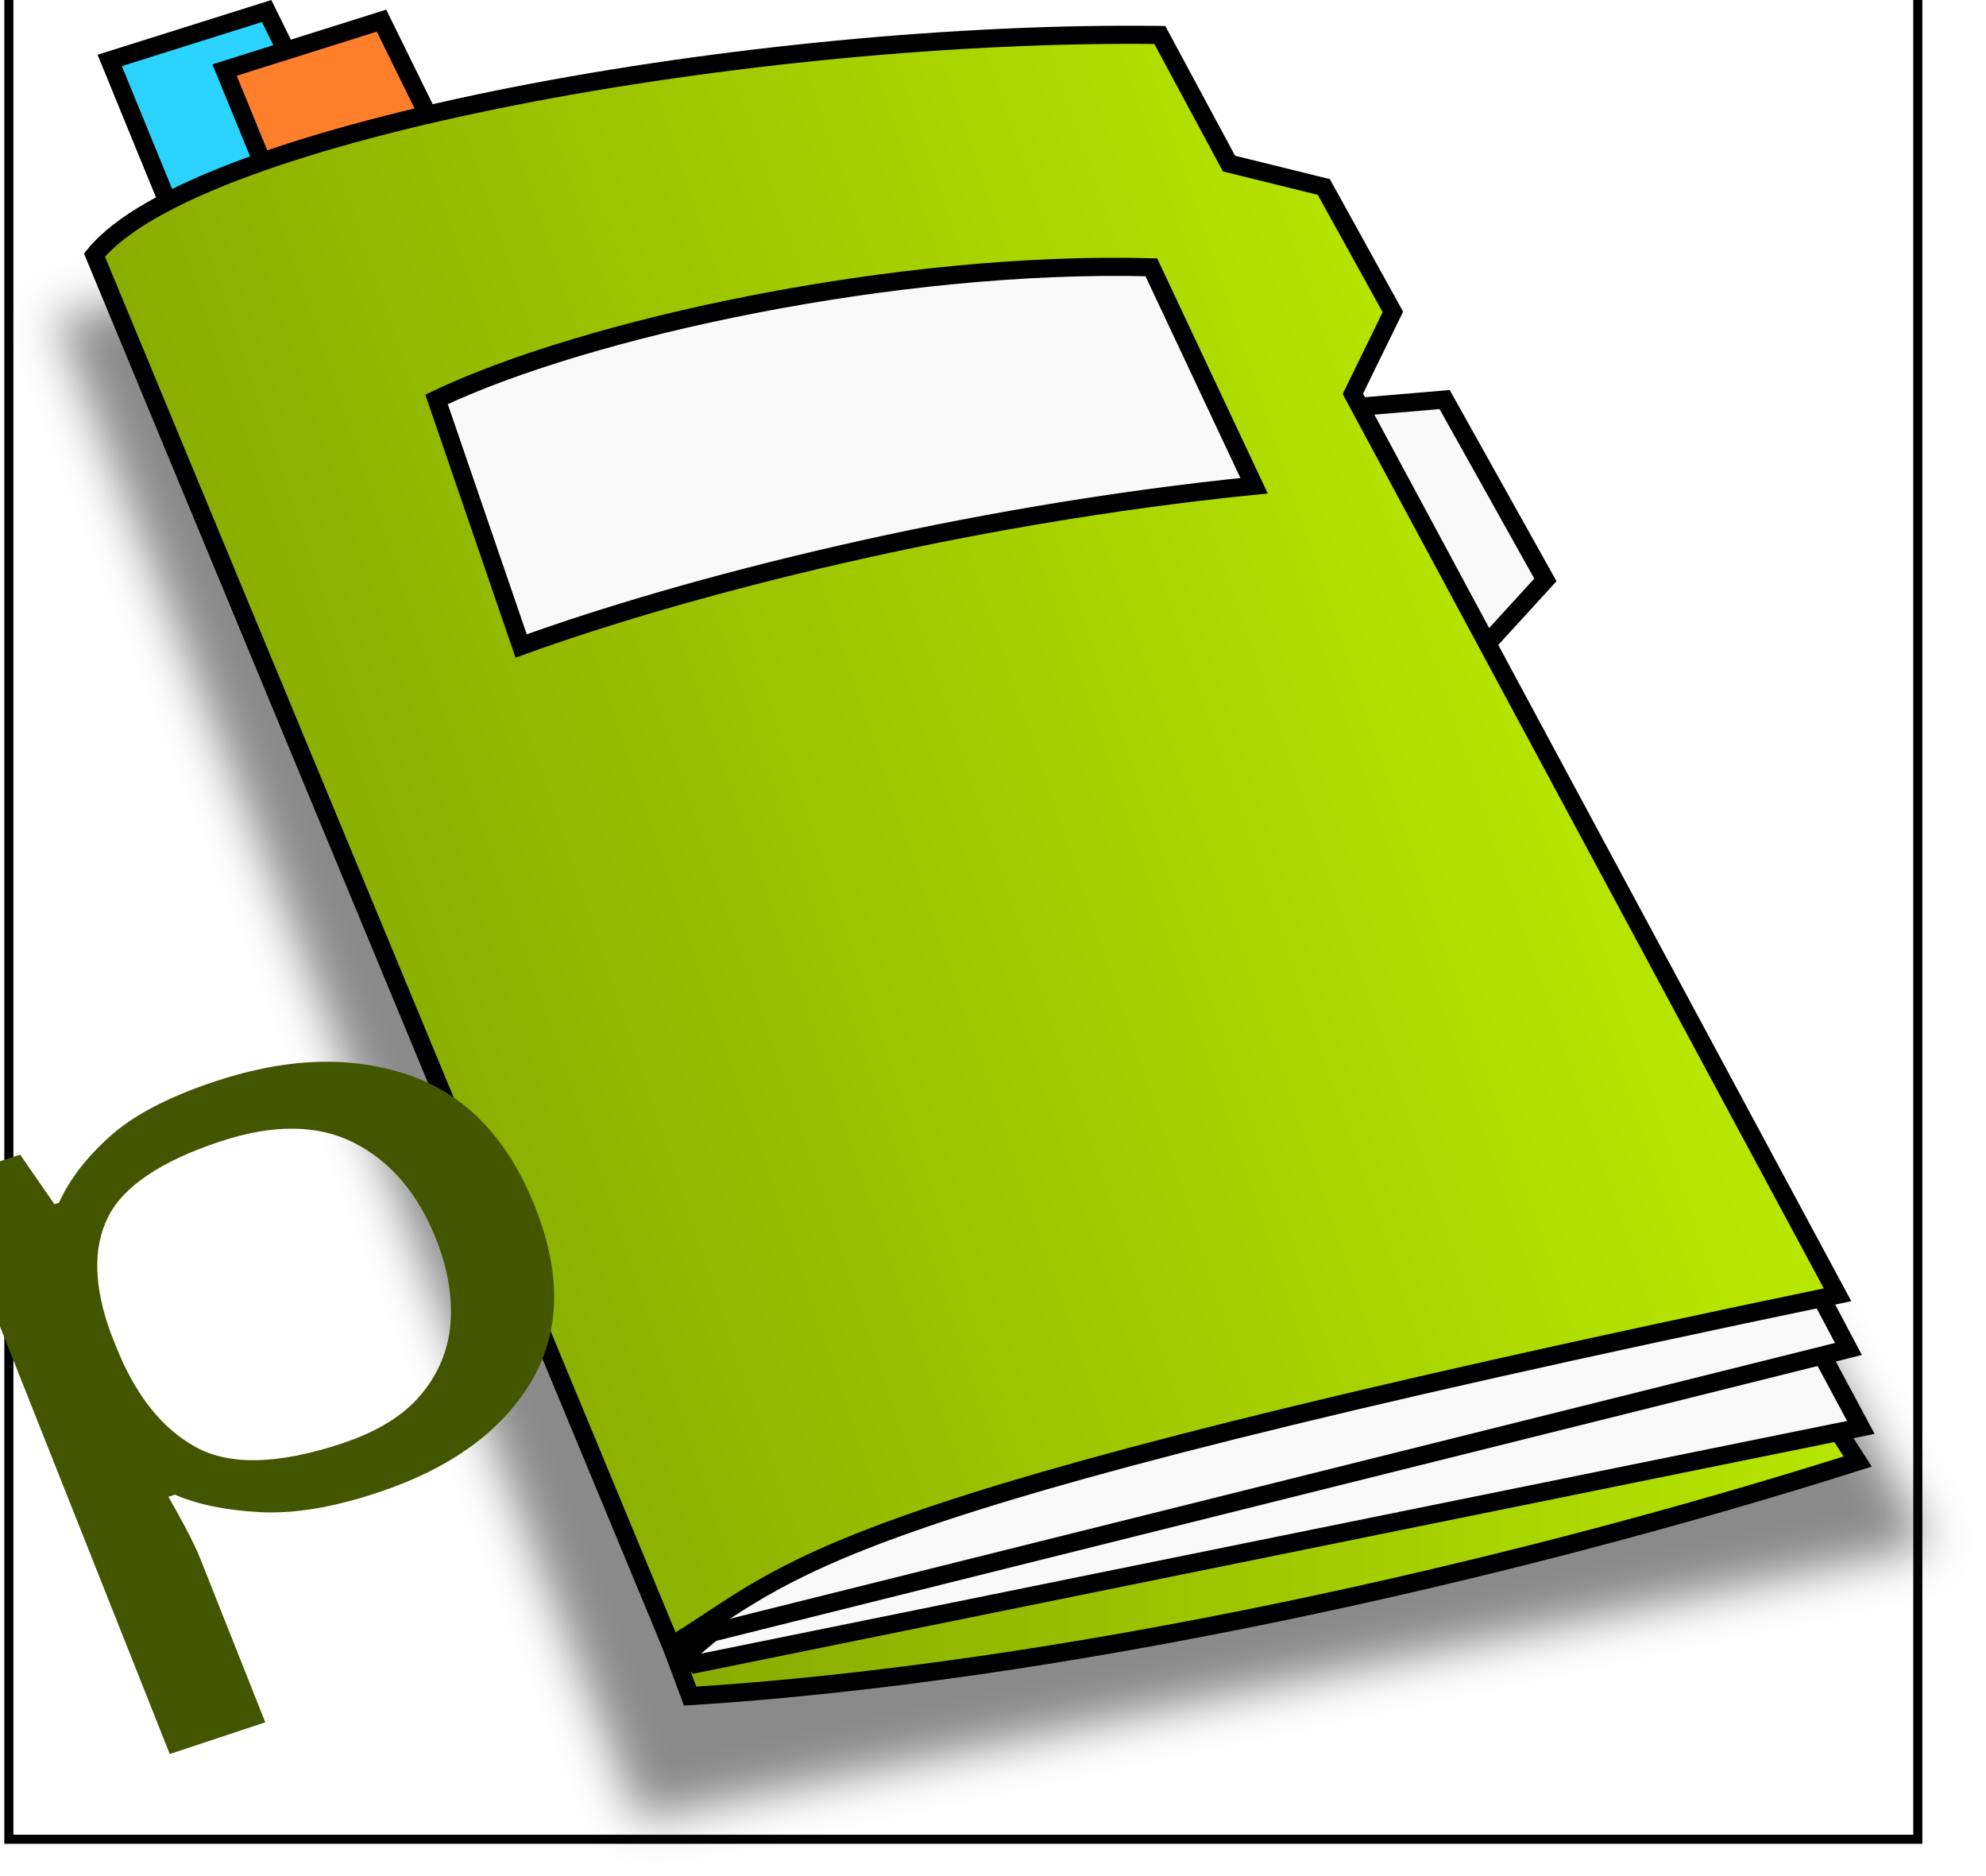
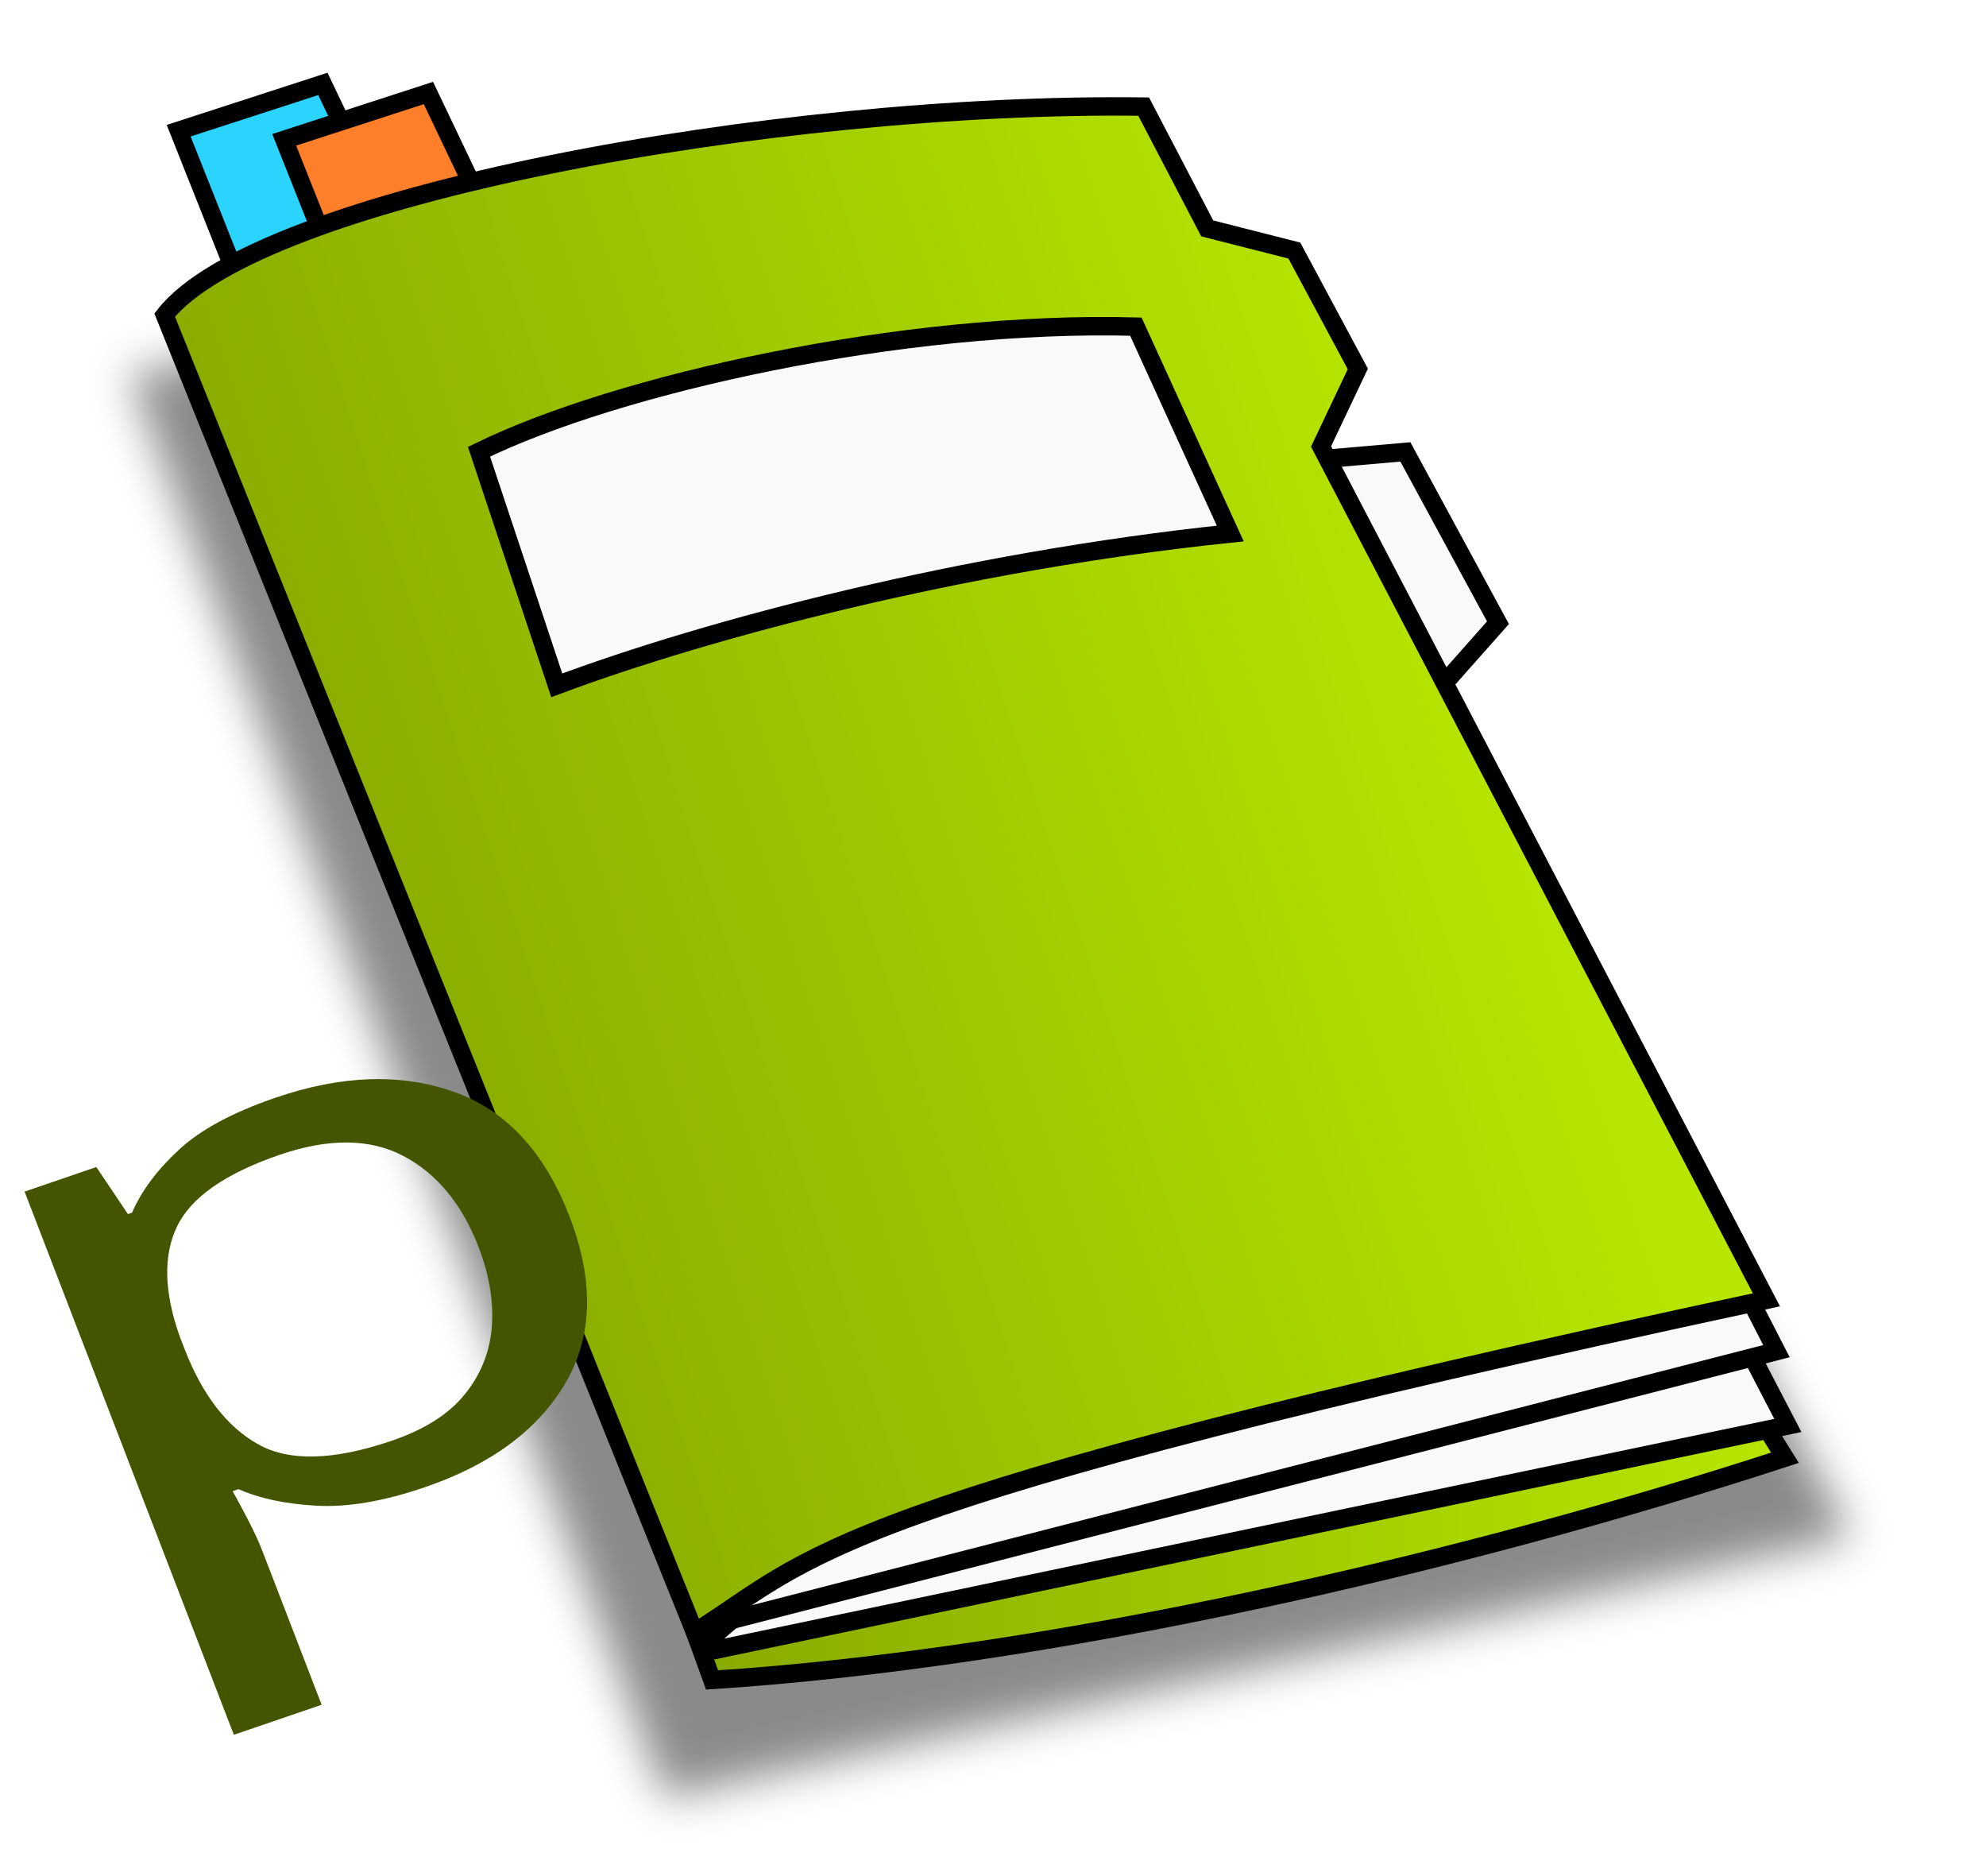
<svg xmlns="http://www.w3.org/2000/svg" xmlns:xlink="http://www.w3.org/1999/xlink" width="109.441mm" height="103.346mm" viewBox="0 0 109.441 103.346" version="1.1" id="svg5">
  <defs id="defs2">
    <linearGradient id="linearGradient9517">
      <stop style="stop-color:#88aa00;stop-opacity:1;" offset="0" id="stop9513" />
      <stop style="stop-color:#b7e700;stop-opacity:1;" offset="1" id="stop9515" />
    </linearGradient>
    <linearGradient xlink:href="#linearGradient9517" id="linearGradient9519" x1="63.945" y1="77.763" x2="122.604" y2="58.082" gradientUnits="userSpaceOnUse" gradientTransform="matrix(1.173984,0,0,1.173984,-16.95769,-5.355961)" />
    <linearGradient xlink:href="#linearGradient9517" id="linearGradient9550" x1="80.244" y1="99.547" x2="136.653" y2="99.547" gradientUnits="userSpaceOnUse" gradientTransform="matrix(1.173984,0,0,1.173984,-16.95769,-5.355961)" />
    <filter style="color-interpolation-filters:sRGB" id="filter9608" x="-0.03" y="-0.037" width="1.06" height="1.073">
      <feGaussianBlur stdDeviation="1.094" id="feGaussianBlur9610" />
    </filter>
  </defs>
  <g id="layer1" transform="translate(-40.6443,-26.1838)">
-     <rect style="fill:none;stroke:#000000;stroke-width:0.5;stroke-opacity:1" id="rect4238" width="105.196" height="105.196" x="41.132" y="22.32" />
-     <g id="g11198">
-       <path style="opacity:0.46;mix-blend-mode:normal;fill:#000000;fill-opacity:1;stroke:none;stroke-width:0.426;stroke-opacity:1;filter:url(#filter9608)" d="M 55.283,45.309 49.76,46.23 77.131,116.806 137.73,103.941 129.08,88.202 Z" id="path9606" transform="matrix(1.173984,0,0,1.173984,-14.6904,-10.6817)" />
-       <path style="fill:url(#linearGradient9550);fill-opacity:1;stroke:#000000;stroke-width:1;stroke-dasharray:none;stroke-opacity:1" d="m 77.499,116.47 1.177,3.16 c 20.256,-1.27 44.855,-6.754 64.339,-12.926 l -4.28,-6.642 -54.416,10.231 z" id="path7722" />
-       <path style="fill:#f9f9f9;fill-opacity:1;stroke:#000000;stroke-width:1;stroke-dasharray:none;stroke-opacity:1" d="m 78.414,117.35 0.571,0.506 64.203,-13.03 -3.359,-6.264 -46.126,6.052 z" id="path7778" />
-       <path style="fill:#f9f9f9;fill-opacity:1;stroke:#000000;stroke-width:1;stroke-dasharray:none;stroke-opacity:1" d="m 78.323,114.064 0.18,2.408 64.001,-15.968 -2.766,-5.227 -46.126,6.052 z" id="path7778-3" />
-       <path style="fill:#f9f9f9;fill-opacity:1;stroke:#000000;stroke-width:1;stroke-dasharray:none;stroke-opacity:1" d="m 113.882,48.736 6.371,-0.539 5.552,9.936 -4.406,4.822 z" id="path7861" />
-       <path style="fill:#2ad4ff;fill-opacity:1;stroke:#000000;stroke-width:1;stroke-dasharray:none;stroke-opacity:1" d="M 66.717,49.929 55.338,26.79 46.69,29.513 56.665,53.867 Z" id="path8640" />
-       <path style="fill:#ff7f2a;fill-opacity:1;stroke:#000000;stroke-width:1;stroke-dasharray:none;stroke-opacity:1" d="M 73.046,50.459 61.667,27.32 53.019,30.043 62.994,54.398 Z" id="path8640-6" />
-       <path style="fill:url(#linearGradient9519);fill-opacity:1;stroke:#000000;stroke-width:1;stroke-dasharray:none;stroke-opacity:1" d="M 45.85,40.237 C 51.436,33.336 82.374,27.829 104.558,28.111 l 3.812,7.085 5.224,1.288 3.807,6.886 -2.205,4.51 26.708,49.638 C 84.429,109.466 84.74,112.591 77.635,116.849 Z" id="path6896" />
-       <path style="fill:#f9f9f9;fill-opacity:1;stroke:#000000;stroke-width:1;stroke-dasharray:none;stroke-opacity:1" d="m 64.701,48.187 4.662,13.587 c 9.016,-3.269 24.304,-7.204 40.388,-8.83 L 104.09,40.91 C 90.082,40.539 72.973,44.25 64.701,48.187 Z" id="path8723" />
-       <text xml:space="preserve" style="font-style:normal;font-variant:normal;font-weight:normal;font-stretch:normal;font-size:52.445px;font-family:'Excalibur Nouveau';-inkscape-font-specification:'Excalibur Nouveau, Normal';font-variant-ligatures:normal;font-variant-caps:normal;font-variant-numeric:normal;font-variant-east-asian:normal;text-align:center;text-anchor:middle;fill:#445500;fill-opacity:1;stroke:none;stroke-width:1;stroke-dasharray:none;stroke-opacity:1" x="51.326" y="146.086" id="text11122" transform="matrix(1.138165,-0.3778171,0.3083113,0.7762622,0,0)">
-         <tspan id="tspan11120" style="font-style:normal;font-variant:normal;font-weight:normal;font-stretch:normal;font-size:52.445px;font-family:'Excalibur Nouveau';-inkscape-font-specification:'Excalibur Nouveau, Normal';font-variant-ligatures:normal;font-variant-caps:normal;font-variant-numeric:normal;font-variant-east-asian:normal;fill:#445500;stroke-width:1" x="51.326" y="146.086">fp</tspan>
+     <g id="g11198" transform="matrix(0.9189344,0,0,0.947153,7.585222,5.431181)" style="stroke-width:1.072">
+       <path style="opacity:0.46;mix-blend-mode:normal;fill:#000000;fill-opacity:1;stroke:none;stroke-width:0.457;stroke-opacity:1;filter:url(#filter9608)" d="M 55.283,45.309 49.76,46.23 77.131,116.806 137.73,103.941 129.08,88.202 Z" id="path9606" transform="matrix(1.173984,0,0,1.173984,-14.6904,-10.6817)" />
+       <path style="fill:url(#linearGradient9550);fill-opacity:1;stroke:#000000;stroke-width:1.072;stroke-dasharray:none;stroke-opacity:1" d="m 77.499,116.47 1.177,3.16 c 20.256,-1.27 44.855,-6.754 64.339,-12.926 l -4.28,-6.642 -54.416,10.231 z" id="path7722" />
+       <path style="fill:#f9f9f9;fill-opacity:1;stroke:#000000;stroke-width:1.072;stroke-dasharray:none;stroke-opacity:1" d="m 78.414,117.35 0.571,0.506 64.203,-13.03 -3.359,-6.264 -46.126,6.052 z" id="path7778" />
+       <path style="fill:#f9f9f9;fill-opacity:1;stroke:#000000;stroke-width:1.072;stroke-dasharray:none;stroke-opacity:1" d="m 78.323,114.064 0.18,2.408 64.001,-15.968 -2.766,-5.227 -46.126,6.052 z" id="path7778-3" />
+       <path style="fill:#f9f9f9;fill-opacity:1;stroke:#000000;stroke-width:1.072;stroke-dasharray:none;stroke-opacity:1" d="m 113.882,48.736 6.371,-0.539 5.552,9.936 -4.406,4.822 z" id="path7861" />
+       <path style="fill:#2ad4ff;fill-opacity:1;stroke:#000000;stroke-width:1.072;stroke-dasharray:none;stroke-opacity:1" d="M 66.717,49.929 55.338,26.79 46.69,29.513 56.665,53.867 Z" id="path8640" />
+       <path style="fill:#ff7f2a;fill-opacity:1;stroke:#000000;stroke-width:1.072;stroke-dasharray:none;stroke-opacity:1" d="M 73.046,50.459 61.667,27.32 53.019,30.043 62.994,54.398 Z" id="path8640-6" />
+       <path style="fill:url(#linearGradient9519);fill-opacity:1;stroke:#000000;stroke-width:1.072;stroke-dasharray:none;stroke-opacity:1" d="M 45.85,40.237 C 51.436,33.336 82.374,27.829 104.558,28.111 l 3.812,7.085 5.224,1.288 3.807,6.886 -2.205,4.51 26.708,49.638 C 84.429,109.466 84.74,112.591 77.635,116.849 Z" id="path6896" />
+       <path style="fill:#f9f9f9;fill-opacity:1;stroke:#000000;stroke-width:1.072;stroke-dasharray:none;stroke-opacity:1" d="m 64.701,48.187 4.662,13.587 c 9.016,-3.269 24.304,-7.204 40.388,-8.83 L 104.09,40.91 C 90.082,40.539 72.973,44.25 64.701,48.187 Z" id="path8723" />
+       <text xml:space="preserve" style="font-style:normal;font-variant:normal;font-weight:normal;font-stretch:normal;font-size:52.445px;font-family:'Excalibur Nouveau';-inkscape-font-specification:'Excalibur Nouveau, Normal';font-variant-ligatures:normal;font-variant-caps:normal;font-variant-numeric:normal;font-variant-east-asian:normal;text-align:center;text-anchor:middle;fill:#445500;fill-opacity:1;stroke:none;stroke-width:1.072;stroke-dasharray:none;stroke-opacity:1" x="51.326" y="146.086" id="text11122" transform="matrix(1.138165,-0.3778171,0.3083113,0.7762622,0,0)">
+         <tspan id="tspan11120" style="font-style:normal;font-variant:normal;font-weight:normal;font-stretch:normal;font-size:52.445px;font-family:'Excalibur Nouveau';-inkscape-font-specification:'Excalibur Nouveau, Normal';font-variant-ligatures:normal;font-variant-caps:normal;font-variant-numeric:normal;font-variant-east-asian:normal;fill:#445500;stroke-width:1.072" x="51.326" y="146.086">fp</tspan>
      </text>
    </g>
  </g>
</svg>
